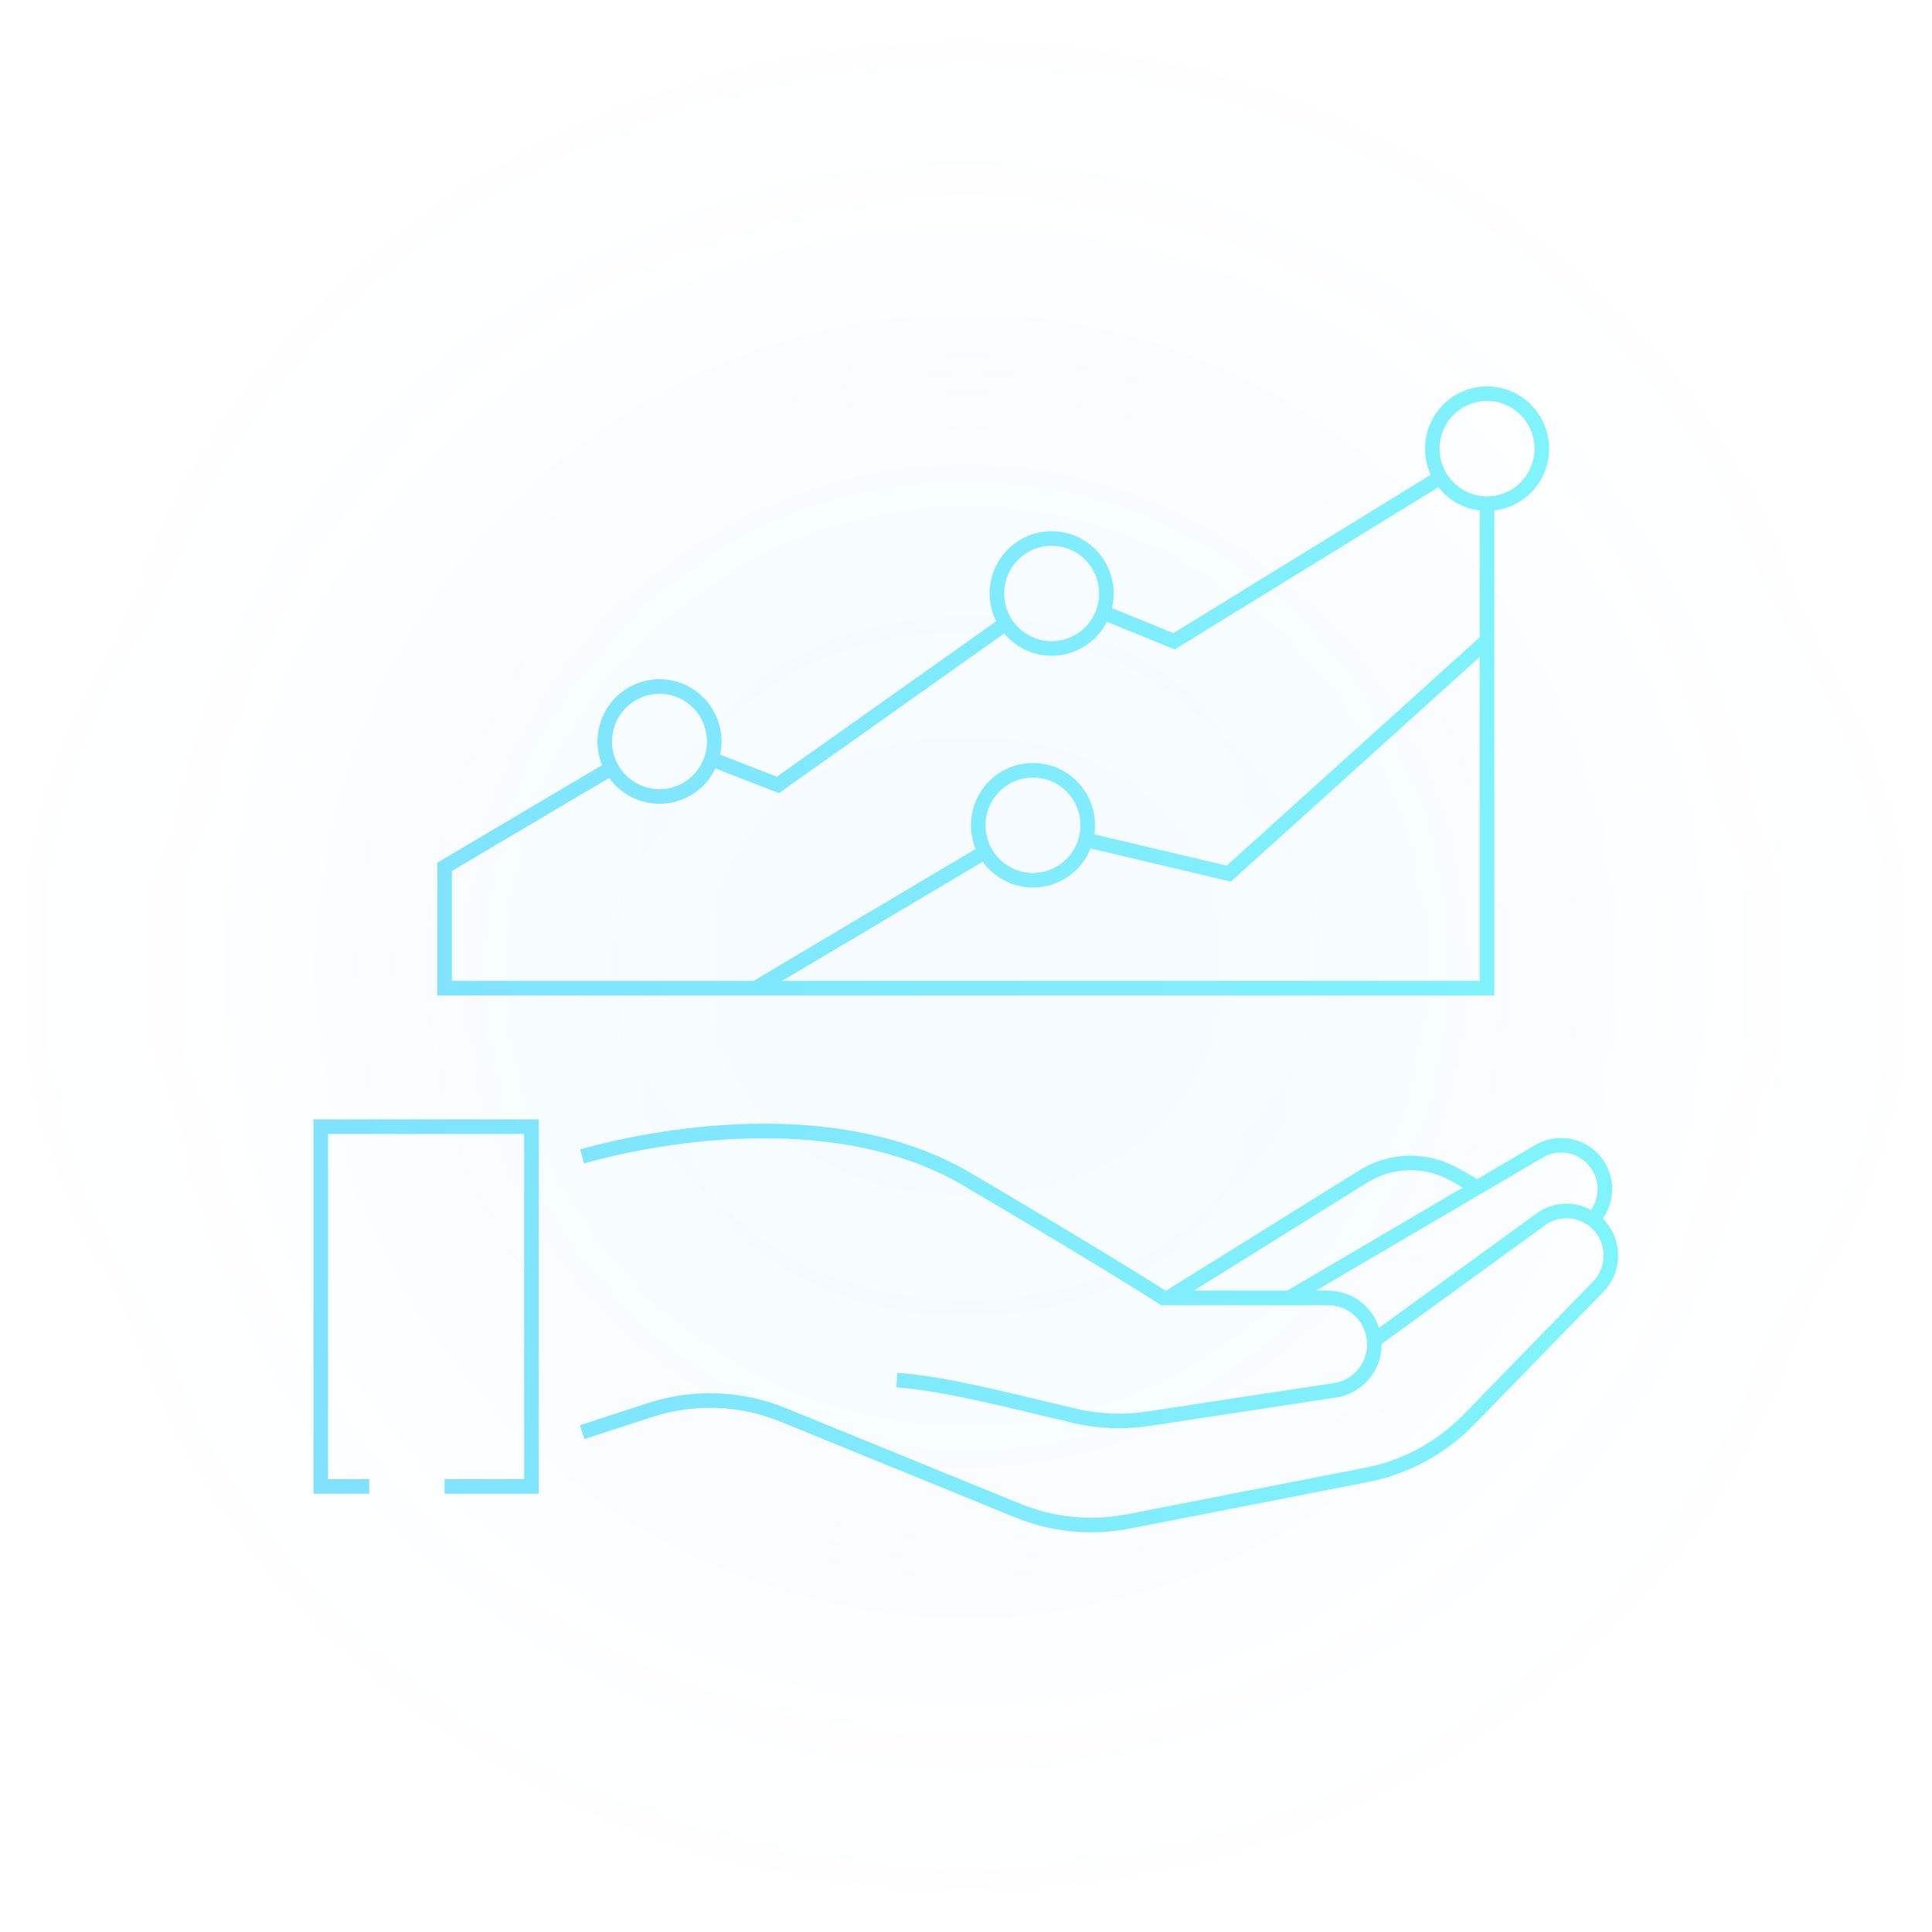
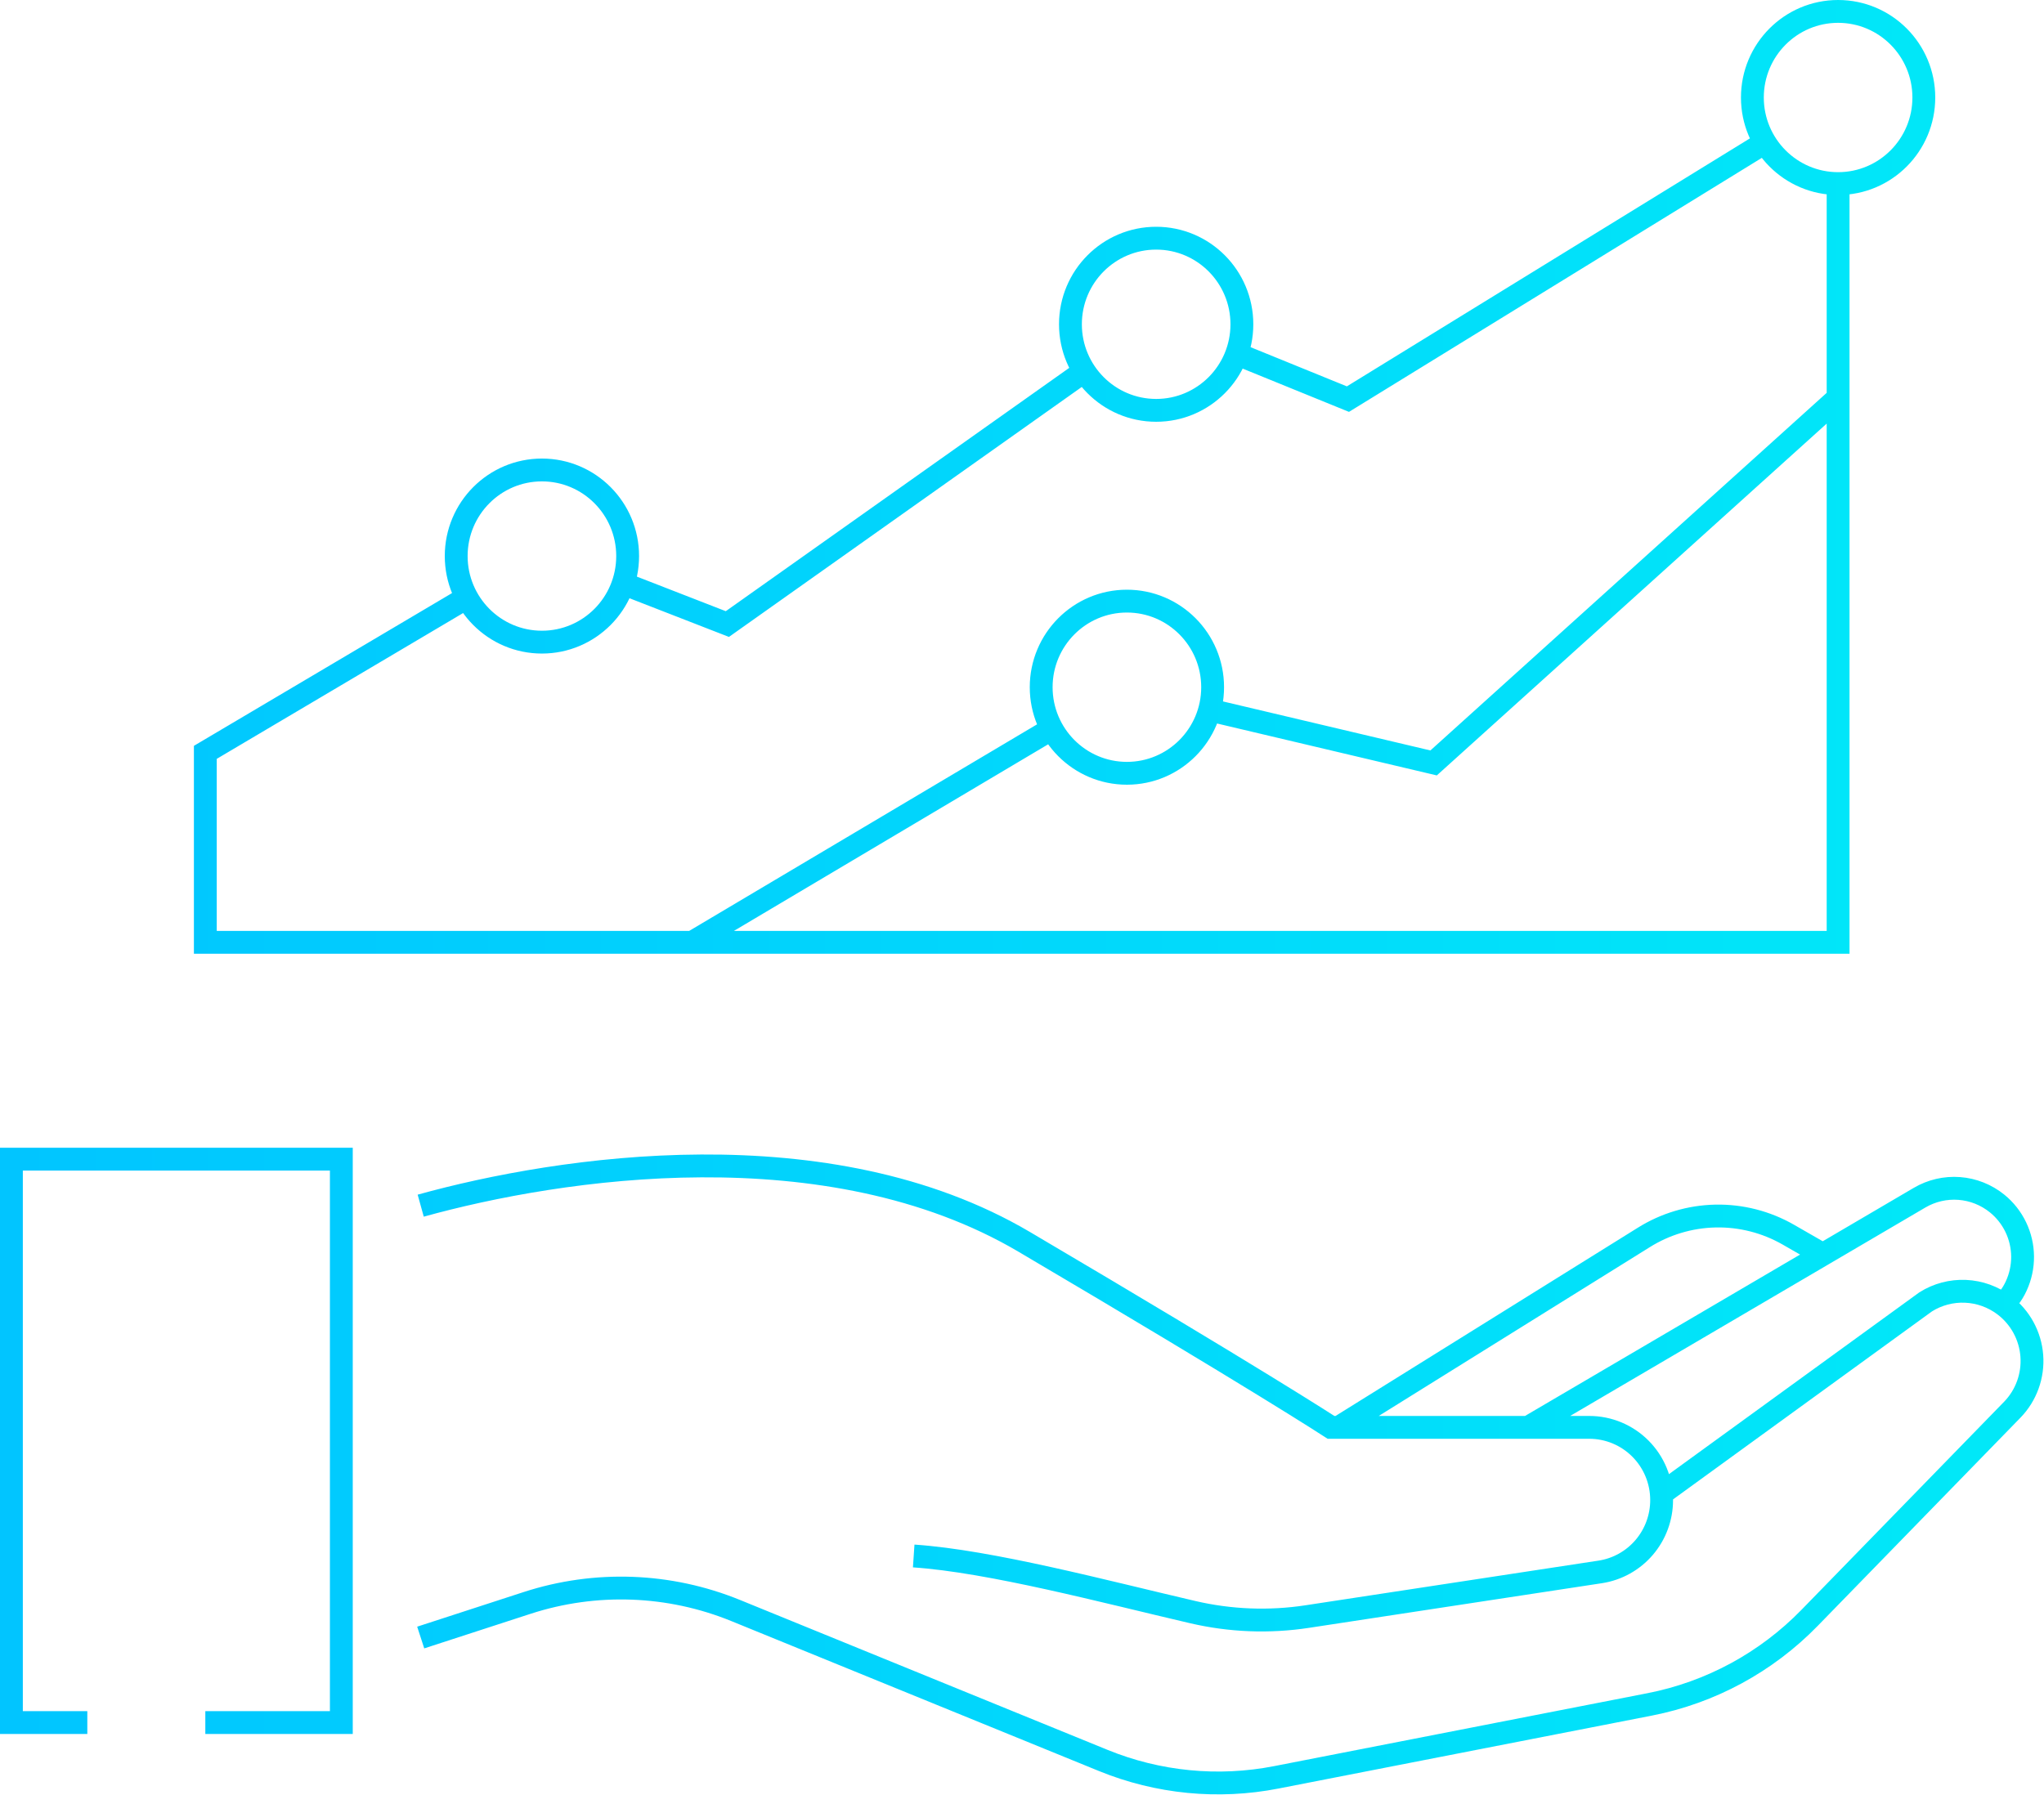
- <svg xmlns="http://www.w3.org/2000/svg" width="265" height="265" viewBox="0 0 265 265" fill="none">
-   <g opacity="0.5">
-     <g filter="url(#filter0_f_38_420)">
-       <circle cx="132.5" cy="132.5" r="82.5" fill="#38B7FF" fill-opacity="0.1" />
-     </g>
-     <path d="M79.844 158.61C92.065 155.217 115.529 151.666 132.682 161.773C152.91 173.696 159.564 178.03 159.564 178.03H182.183C183.862 178.031 185.473 178.702 186.66 179.895C187.847 181.088 188.514 182.706 188.514 184.393C188.517 185.916 187.975 187.39 186.988 188.546C186 189.702 184.632 190.464 183.133 190.692L157.486 194.602C154.15 195.112 150.748 194.98 147.461 194.215C139.761 192.426 129.757 189.751 123.016 189.296M79.844 196.439L89.169 193.406C95.147 191.464 101.616 191.702 107.437 194.078L139.62 207.208C144.421 209.166 149.686 209.679 154.773 208.685L187.476 202.295C192.798 201.253 197.679 198.61 201.47 194.717L219.218 176.488C219.822 175.867 220.288 175.123 220.583 174.306C220.879 173.489 220.998 172.619 220.932 171.752C220.866 170.886 220.617 170.043 220.201 169.281C219.785 168.519 219.212 167.855 218.521 167.333C217.538 166.591 216.355 166.165 215.127 166.112C213.899 166.058 212.684 166.38 211.641 167.034L188.491 183.846M218.089 167.538C218.77 166.968 219.195 166.452 219.568 165.644C219.941 164.836 220.131 163.955 220.125 163.064C220.118 162.174 219.915 161.296 219.53 160.494C219.145 159.692 218.588 158.985 217.898 158.425C216.952 157.657 215.795 157.196 214.581 157.104C213.368 157.012 212.155 157.293 211.105 157.91L176.822 178.03M160.383 177.944L186.928 161.409C188.821 160.218 191 159.565 193.233 159.519C195.466 159.474 197.67 160.037 199.61 161.15L202.629 162.884M203.969 68.589V135.542H60.981V118.902L84.131 105.198M150.899 83.831L161.042 87.961L197.826 65.323M97.017 103.898L106.698 107.664L138.328 85.25M148.478 115.085L168.546 119.829L203.969 87.856M103.63 135.542L135.471 116.63M50.647 203.886H44V154.538H58.446H72.892V203.886H60.981M97.965 101.707C97.965 105.872 94.604 109.248 90.458 109.248C86.312 109.248 82.951 105.872 82.951 101.707C82.951 97.543 86.312 94.167 90.458 94.167C94.604 94.167 97.965 97.543 97.965 101.707ZM151.756 81.405C151.756 85.569 148.395 88.945 144.249 88.945C140.103 88.945 136.742 85.569 136.742 81.405C136.742 77.24 140.103 73.864 144.249 73.864C148.395 73.864 151.756 77.24 151.756 81.405ZM149.194 113.196C149.194 117.36 145.833 120.736 141.687 120.736C137.541 120.736 134.18 117.36 134.18 113.196C134.18 109.031 137.541 105.655 141.687 105.655C145.833 105.655 149.194 109.031 149.194 113.196ZM211.476 61.541C211.476 65.705 208.115 69.081 203.969 69.081C199.823 69.081 196.462 65.705 196.462 61.541C196.462 57.376 199.823 54 203.969 54C208.115 54 211.476 57.376 211.476 61.541Z" stroke="url(#paint0_linear_38_420)" stroke-width="2" stroke-miterlimit="10" />
-   </g>
+ <svg xmlns="http://www.w3.org/2000/svg" width="179" height="158" viewBox="0 0 179 158" fill="none">
+   <path d="M36.843 105.61C49.065 102.217 72.529 98.666 89.682 108.773C109.91 120.696 116.564 125.03 116.564 125.03H139.183C140.862 125.031 142.473 125.702 143.66 126.895C144.847 128.088 145.514 129.706 145.514 131.393C145.517 132.916 144.975 134.39 143.988 135.546C143 136.702 141.632 137.464 140.133 137.692L114.486 141.602C111.15 142.112 107.748 141.98 104.461 141.215C96.761 139.426 86.757 136.751 80.016 136.296M36.843 143.439L46.169 140.406C52.147 138.464 58.616 138.702 64.437 141.078L96.62 154.208C101.421 156.166 106.686 156.679 111.773 155.685L144.476 149.295C149.798 148.253 154.679 145.61 158.47 141.717L176.218 123.488C176.822 122.867 177.288 122.123 177.583 121.306C177.879 120.489 177.998 119.619 177.932 118.752C177.866 117.886 177.617 117.043 177.201 116.281C176.785 115.519 176.212 114.855 175.521 114.333C174.538 113.591 173.355 113.165 172.127 113.112C170.899 113.058 169.684 113.38 168.641 114.034L145.491 130.846M175.089 114.538C175.77 113.968 176.195 113.452 176.568 112.644C176.941 111.836 177.131 110.955 177.125 110.064C177.118 109.174 176.915 108.296 176.53 107.494C176.145 106.692 175.588 105.985 174.898 105.425C173.952 104.657 172.795 104.196 171.581 104.104C170.368 104.012 169.155 104.293 168.105 104.91L133.822 125.03M117.383 124.944L143.928 108.409C145.821 107.218 148 106.565 150.233 106.519C152.466 106.474 154.67 107.037 156.61 108.15L159.629 109.884M160.969 15.589V82.542H17.981V65.902L41.131 52.198M107.899 30.831L118.042 34.961L154.826 12.323M54.017 50.898L63.698 54.664L95.328 32.25M105.478 62.086L125.546 66.829L160.969 34.856M60.63 82.542L92.471 63.63M7.647 150.886H1V101.538H15.446H29.892V150.886H17.981M54.965 48.707C54.965 52.872 51.604 56.248 47.458 56.248C43.312 56.248 39.951 52.872 39.951 48.707C39.951 44.543 43.312 41.167 47.458 41.167C51.604 41.167 54.965 44.543 54.965 48.707ZM108.756 28.405C108.756 32.569 105.395 35.945 101.249 35.945C97.103 35.945 93.742 32.569 93.742 28.405C93.742 24.24 97.103 20.864 101.249 20.864C105.395 20.864 108.756 24.24 108.756 28.405ZM106.194 60.196C106.194 64.36 102.833 67.736 98.687 67.736C94.541 67.736 91.18 64.36 91.18 60.196C91.18 56.031 94.541 52.655 98.687 52.655C102.833 52.655 106.194 56.031 106.194 60.196ZM168.476 8.541C168.476 12.705 165.115 16.081 160.969 16.081C156.823 16.081 153.462 12.705 153.462 8.541C153.462 4.376 156.823 1 160.969 1C165.115 1 168.476 4.376 168.476 8.541Z" stroke="url(#paint0_linear_181_304)" stroke-width="2" stroke-miterlimit="10" />
  <defs>
-     <filter id="filter0_f_38_420" x="0" y="0" width="265" height="265" filterUnits="userSpaceOnUse" color-interpolation-filters="sRGB">
-       <feFlood flood-opacity="0" result="BackgroundImageFix" />
-       <feBlend mode="normal" in="SourceGraphic" in2="BackgroundImageFix" result="shape" />
-       <feGaussianBlur stdDeviation="25" result="effect1_foregroundBlur_38_420" />
-     </filter>
-     <linearGradient id="paint0_linear_38_420" x1="44" y1="132.861" x2="220.95" y2="132.861" gradientUnits="userSpaceOnUse">
+     <linearGradient id="paint0_linear_181_304" x1="1" y1="79.861" x2="177.95" y2="79.861" gradientUnits="userSpaceOnUse">
      <stop stop-color="#01C5FF" />
      <stop offset="1" stop-color="#01E9F8" />
    </linearGradient>
  </defs>
</svg>
